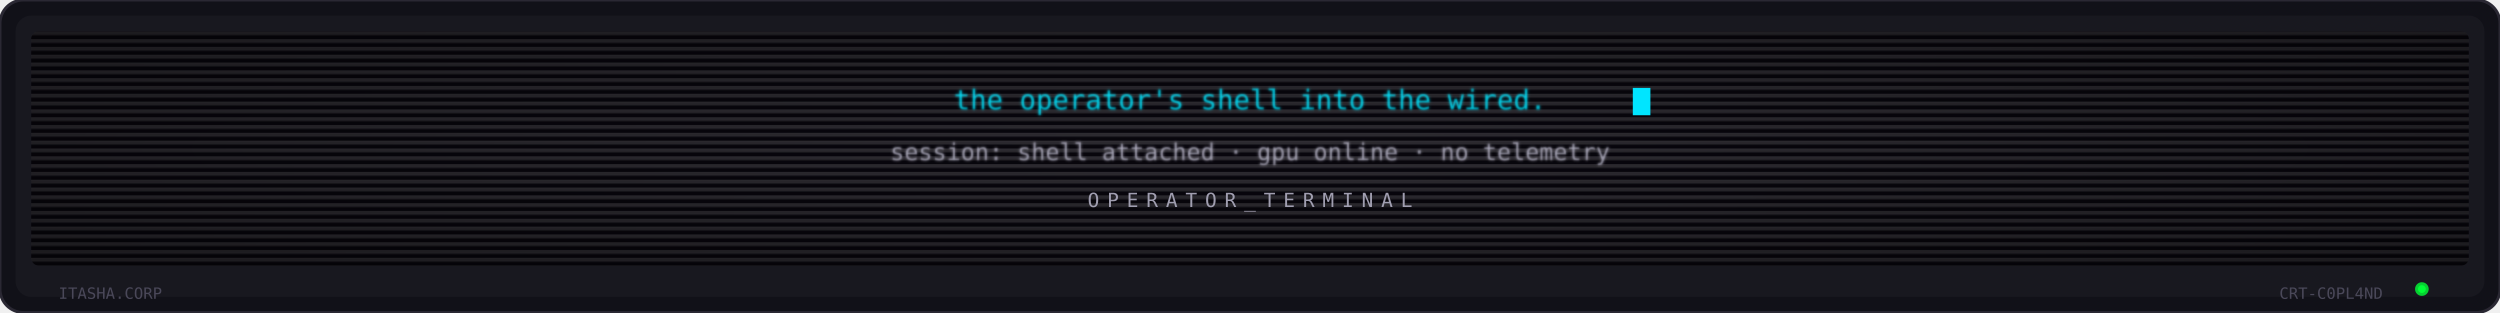
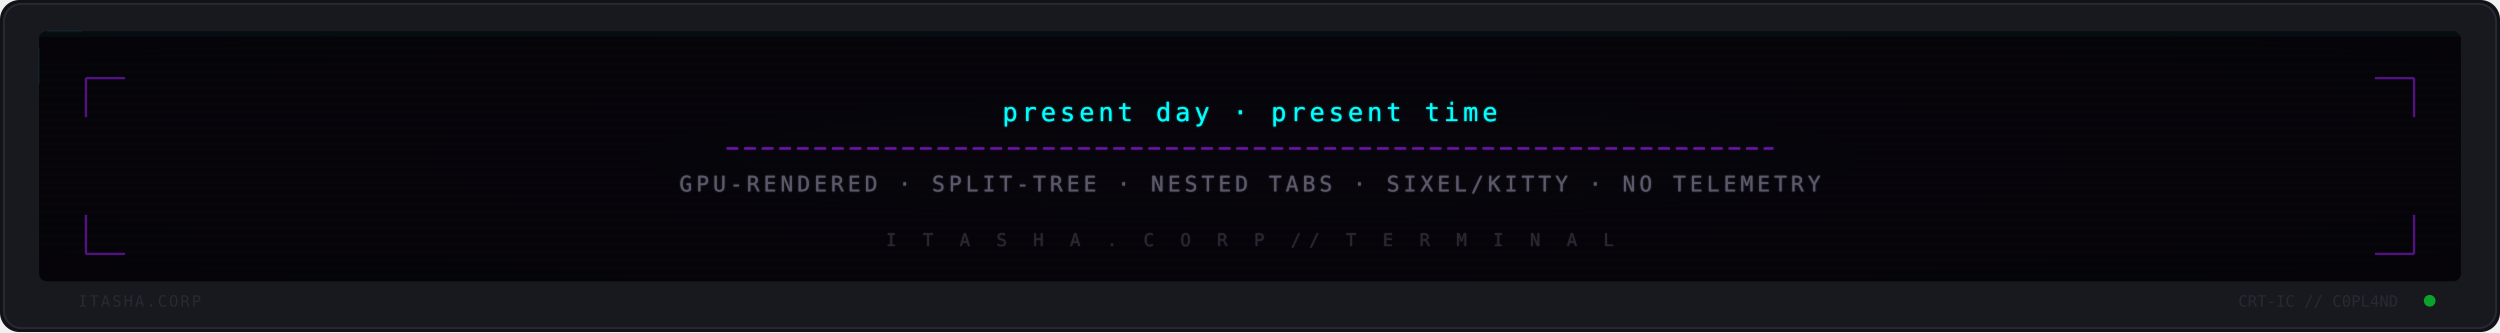
- <svg xmlns="http://www.w3.org/2000/svg" viewBox="0 0 1280 160" width="1280" height="160">
+ <svg xmlns="http://www.w3.org/2000/svg" viewBox="0 0 1280 170" width="1280" height="170" role="img" aria-label="ITASHA.CORP // C0PL4ND — present day, present time">
  <defs>
-     <style>
-       @keyframes blink-cursor { 0%,50% { opacity: 1; } 51%,100% { opacity: 0; } }
-       text, tspan { font-family: 'SF Mono','Fira Code','Cascadia Code','JetBrains Mono',Consolas,monospace; }
-     </style>
-     <pattern id="scanlines-f" patternUnits="userSpaceOnUse" width="1280" height="4">
-       <rect width="1280" height="2" fill="white" opacity="0.15" />
+     <pattern id="scanf" patternUnits="userSpaceOnUse" width="1280" height="4">
+       <rect width="1280" height="2" fill="transparent" />
+       <rect y="2" width="1280" height="2" fill="rgba(0,0,0,0.16)" />
    </pattern>
-     <radialGradient id="vignette-f" cx="50%" cy="50%" r="70%">
+     <radialGradient id="vigf" cx="50%" cy="50%" r="80%">
      <stop offset="0%" stop-color="transparent" />
-       <stop offset="100%" stop-color="rgba(0,0,0,0.4)" />
+       <stop offset="100%" stop-color="rgba(0,0,0,0.32)" />
    </radialGradient>
-     <filter id="phosphor-f">
-       <feGaussianBlur stdDeviation="0.8" />
+     <filter id="phosf">
+       <feGaussianBlur in="SourceGraphic" stdDeviation="0.6" result="b" />
+       <feMerge>
+         <feMergeNode in="b" />
+         <feMergeNode in="SourceGraphic" />
+       </feMerge>
    </filter>
+     <clipPath id="clipf">
+       <rect x="20" y="16" width="1240" height="128" rx="4" />
+     </clipPath>
  </defs>
-   <rect x="0" y="0" width="1280" height="160" rx="12" ry="12" fill="#111118" stroke="#2a2833" stroke-width="1.5" />
-   <rect x="8" y="8" width="1264" height="144" rx="8" ry="8" fill="#18181f" />
-   <rect x="16" y="16" width="1248" height="120" rx="4" ry="4" fill="#08060d" />
-   <rect x="16" y="16" width="1248" height="120" rx="4" ry="4" fill="url(#scanlines-f)" />
-   <rect x="16" y="16" width="1248" height="120" rx="4" ry="4" fill="url(#vignette-f)" />
-   <text x="640" y="56" text-anchor="middle" fill="#00e5ff" font-size="14" filter="url(#phosphor-f)" opacity="0.95">the operator's shell into the wired.</text>
-   <rect x="836" y="45" width="9" height="14" fill="#00e5ff" style="animation: blink-cursor 1.1s step-end infinite;" />
-   <text x="640" y="82" text-anchor="middle" fill="#b0aec0" font-size="12" filter="url(#phosphor-f)">session: shell attached · gpu online · no telemetry</text>
-   <text x="640" y="106" text-anchor="middle" fill="#a09eb0" font-size="10" letter-spacing="4">OPERATOR_TERMINAL</text>
-   <text x="30" y="153" font-size="8" fill="#4a4859">ITASHA.CORP</text>
-   <text x="1220" y="153" text-anchor="end" font-size="8" fill="#4a4859">CRT-C0PL4ND</text>
-   <circle cx="1240" cy="148" r="3.5" fill="#01fe36" opacity="0.8" />
-   <circle cx="1240" cy="148" r="2" fill="#01fe36" opacity="1.0" />
+   <style>
+     text { font-family: 'SF Mono','Fira Code','Cascadia Code','JetBrains Mono',Consolas,monospace; }
+     @keyframes sweepf { 0% { transform: translateY(0); } 100% { transform: translateY(128px); } }
+     @keyframes flickerf { 0%,95%,100% { opacity: 1; } 96% { opacity: 0.96; } 98% { opacity: 0.99; } }
+     @keyframes edgeGlowf { 0% { stroke-dashoffset: 2700; } 100% { stroke-dashoffset: 0; } }
+     @keyframes heartbeatf { 0%,100% { r: 3; opacity: 0.5; } 18% { r: 4; opacity: 0.95; } 36% { r: 3; opacity: 0.5; } }
+     @keyframes pulsef { 0% { stroke-dashoffset: 16; opacity: 0.8; } 100% { stroke-dashoffset: 0; opacity: 0.25; } }
+     @media (prefers-reduced-motion: reduce) { * { animation: none !important; } }
+   </style>
+   <rect x="0" y="0" width="1280" height="170" rx="10" fill="#111118" />
+   <rect x="2" y="2" width="1276" height="166" rx="9" fill="#18181f" stroke="#2a2833" stroke-width="1" />
+   <rect x="20" y="16" width="1240" height="128" rx="4" fill="#08060d" />
+   <g clip-path="url(#clipf)">
+     <rect x="20" y="16" width="1240" height="3" fill="#00fffe" opacity="0.05" style="animation: sweepf 8s linear infinite;" />
+   </g>
+   <rect x="20" y="16" width="1240" height="128" rx="4" fill="url(#scanf)" />
+   <rect x="20" y="16" width="1240" height="128" rx="4" fill="url(#vigf)" />
+   <rect x="20" y="16" width="1240" height="128" rx="4" fill="none" stroke="#00fffe" stroke-width="1" opacity="0.06" stroke-dasharray="18,2682" style="animation: edgeGlowf 10s linear infinite;" />
+   <g stroke="#a020ff" stroke-width="1.2" fill="none" opacity="0.5">
+     <path d="M44 40 h20 M44 40 v20" />
+     <path d="M1236 40 h-20 M1236 40 v20" />
+     <path d="M44 130 h20 M44 130 v-20" />
+     <path d="M1236 130 h-20 M1236 130 v-20" />
+   </g>
+   <g style="animation: flickerf 7s infinite;" filter="url(#phosf)" text-anchor="middle">
+     <text x="640" y="62" font-size="13" fill="#00fffe" letter-spacing="2">present day · present time</text>
+     <line x1="372" y1="76" x2="908" y2="76" stroke="#a020ff" stroke-width="1.2" opacity="0.45" stroke-dasharray="6,3" style="animation: pulsef 2.2s linear infinite;" />
+     <text x="640" y="98" font-size="11" fill="#5a5869" letter-spacing="2">GPU-RENDERED · SPLIT-TREE · NESTED TABS · SIXEL/KITTY · NO TELEMETRY</text>
+     <text x="640" y="126" font-size="9" fill="#2a2833" letter-spacing="4">I T A S H A . C O R P   //   T E R M I N A L</text>
+   </g>
+   <text x="40" y="157" font-size="8" fill="#2a2833" letter-spacing="1">ITASHA.CORP</text>
+   <text x="1146" y="157" font-size="8" fill="#2a2833">CRT-IC // C0PL4ND</text>
+   <circle cx="1244" cy="154" r="3" fill="#01fe36" opacity="0.6" style="animation: heartbeatf 2.6s ease-in-out infinite;" />
</svg>
